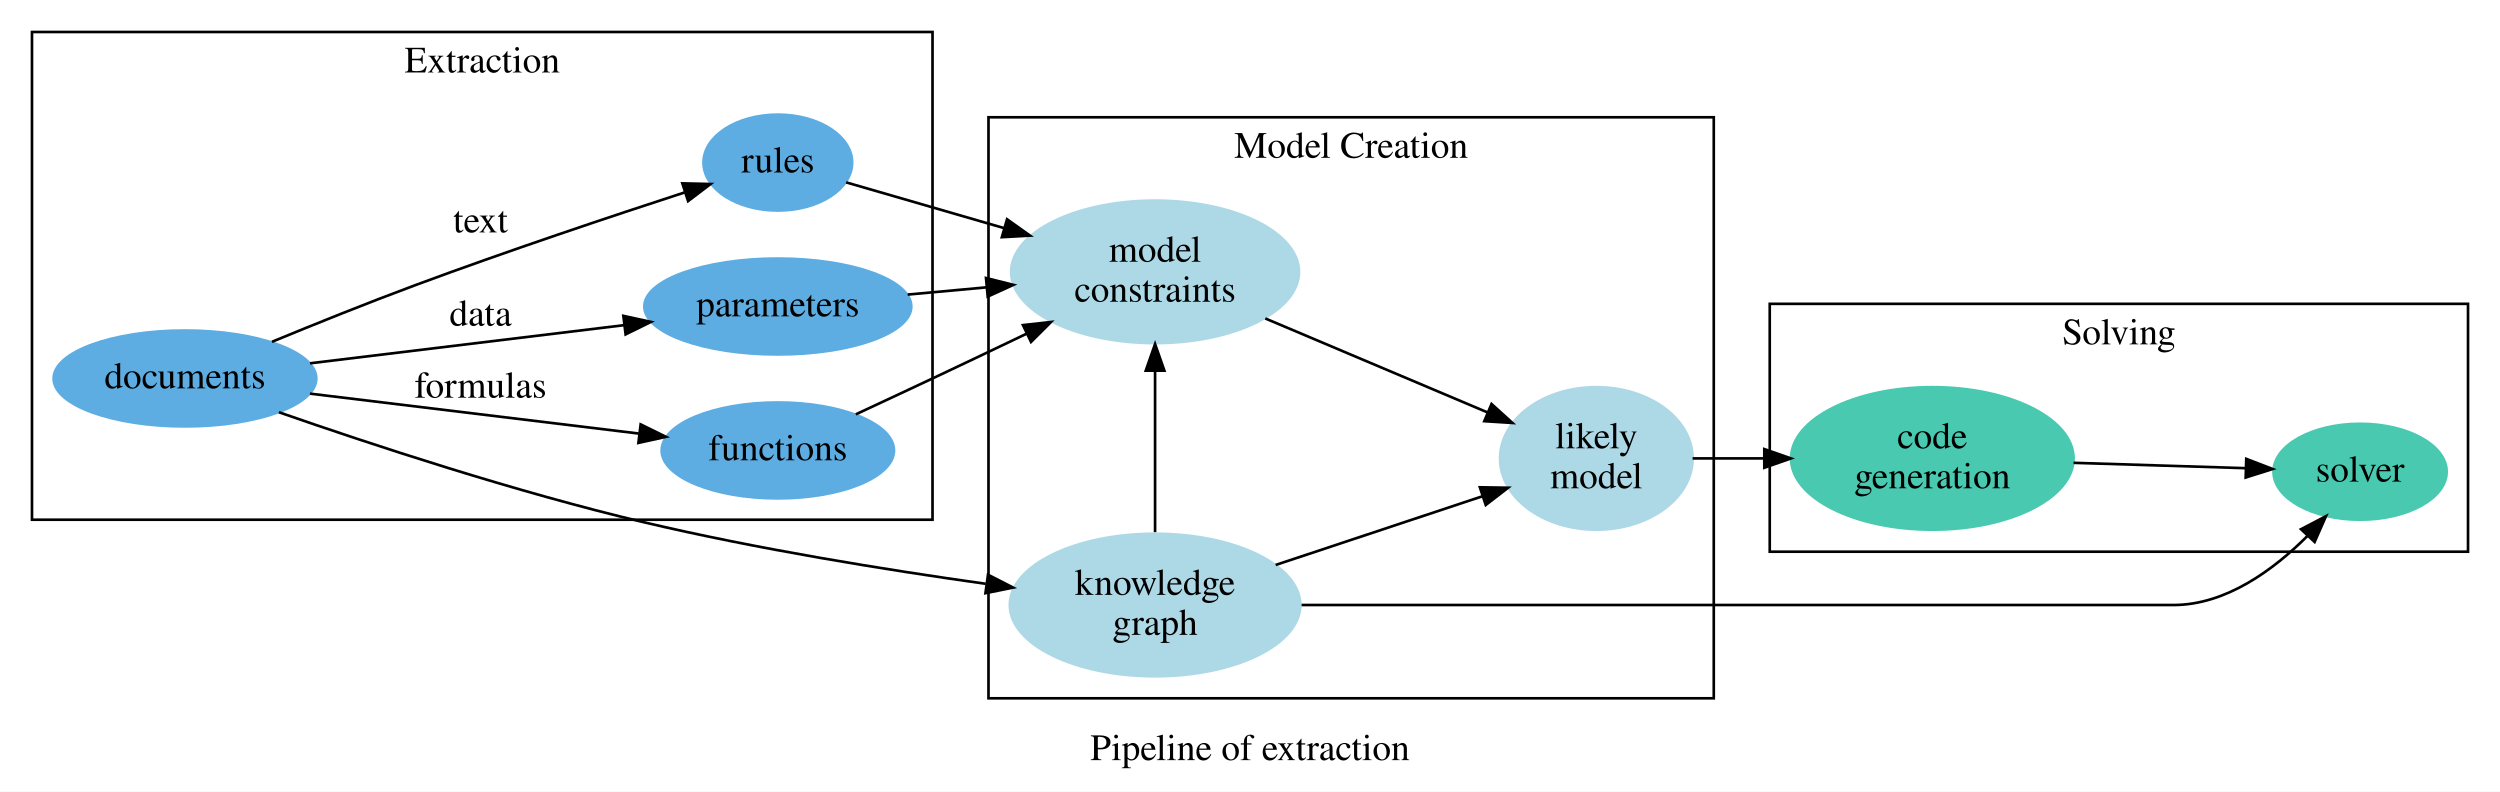
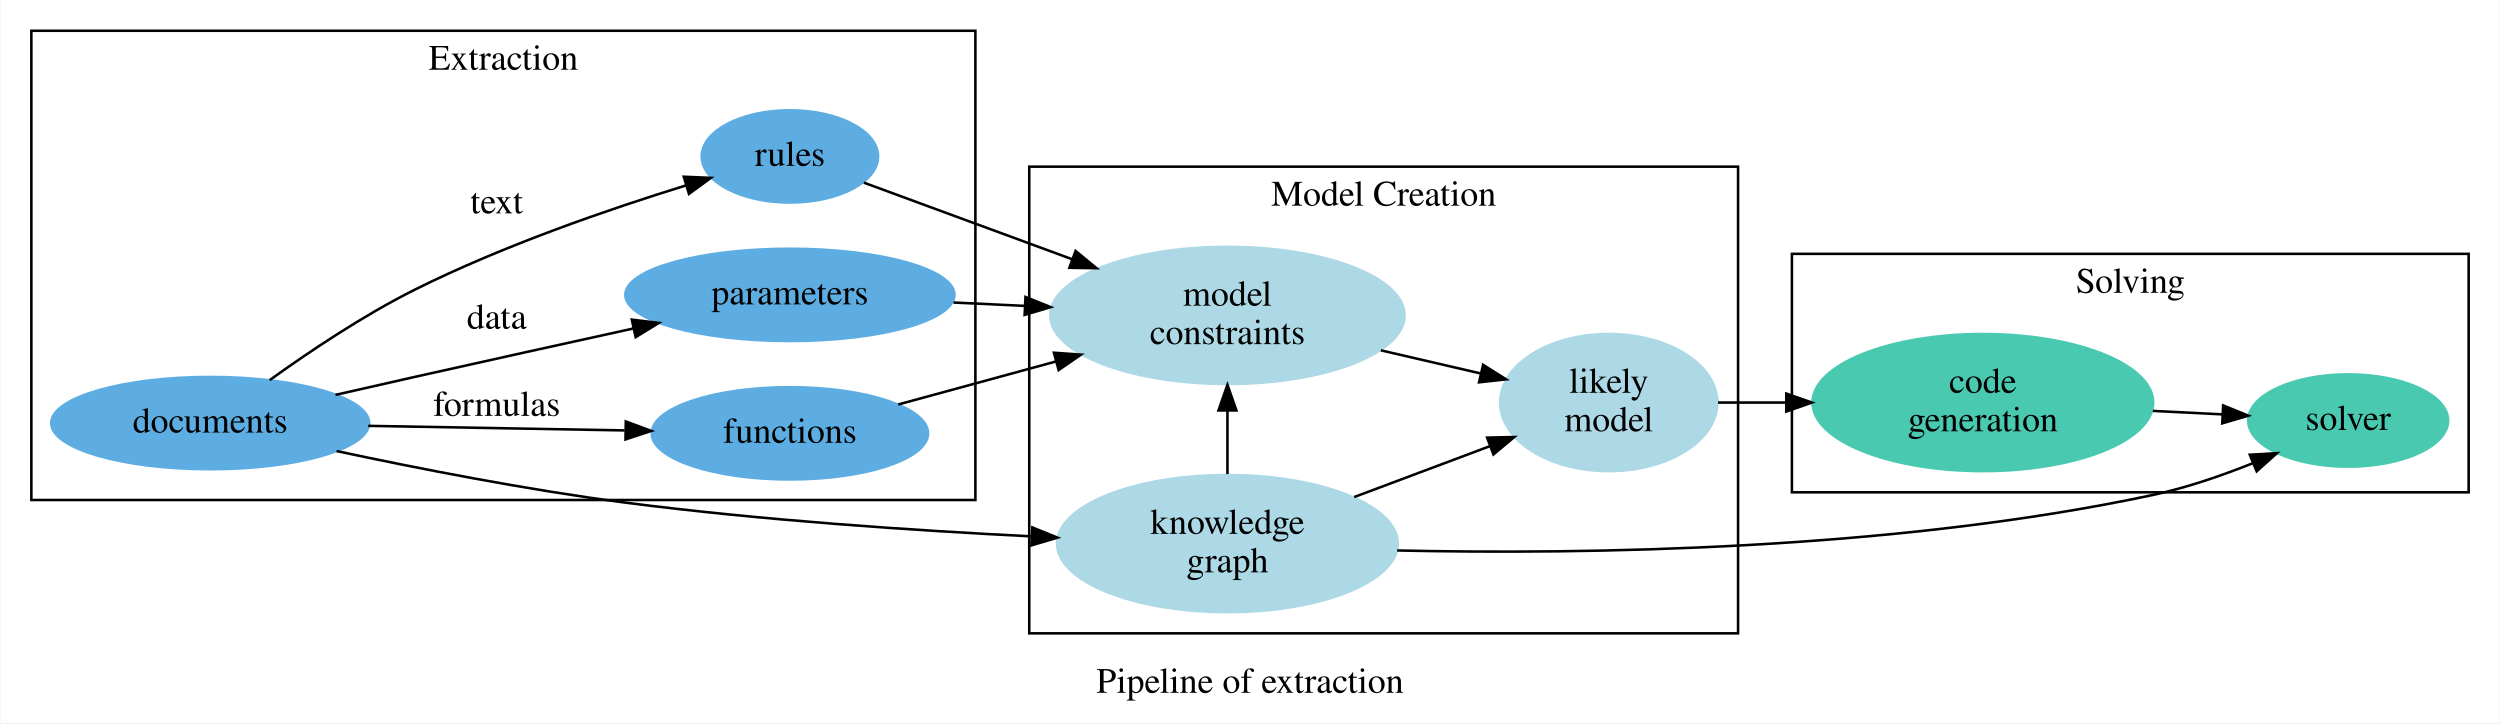
- <svg xmlns="http://www.w3.org/2000/svg" width="938pt" height="297pt" viewBox="0.00 0.00 938.00 297.00">
-   <g id="graph0" class="graph" transform="scale(1 1) rotate(0) translate(4 293)">
-     <polygon fill="#ffffff" stroke="transparent" points="-4,4 -4,-293 934.001,-293 934.001,4 -4,4" />
-     <text text-anchor="middle" x="465.001" y="-7.8" font-family="Times,serif" font-size="14.00" fill="#000000">Pipeline of extraction</text>
+ <svg xmlns="http://www.w3.org/2000/svg" width="975pt" height="282pt" viewBox="0.00 0.00 974.55 282.00">
+   <g id="graph0" class="graph" transform="scale(1 1) rotate(0) translate(4 278)">
+     <polygon fill="white" stroke="none" points="-4,4 -4,-278 970.553,-278 970.553,4 -4,4" />
+     <text text-anchor="middle" x="483.276" y="-7.8" font-family="Times,serif" font-size="14.00">Pipeline of extraction</text>
    <g id="clust2" class="cluster">
-       <polygon fill="none" stroke="#000000" points="8,-98 8,-281 345.882,-281 345.882,-98 8,-98" />
-       <text text-anchor="middle" x="176.941" y="-265.8" font-family="Times,serif" font-size="14.00" fill="#000000">Extraction</text>
+       <polygon fill="none" stroke="black" points="8,-83 8,-266 376.178,-266 376.178,-83 8,-83" />
+       <text text-anchor="middle" x="192.089" y="-250.8" font-family="Times,serif" font-size="14.00">Extraction</text>
    </g>
    <g id="clust3" class="cluster">
-       <polygon fill="none" stroke="#000000" points="366.882,-31 366.882,-249 639.007,-249 639.007,-31 366.882,-31" />
-       <text text-anchor="middle" x="502.945" y="-233.8" font-family="Times,serif" font-size="14.00" fill="#000000">Model Creation</text>
+       <polygon fill="none" stroke="black" points="397.178,-31 397.178,-213 673.623,-213 673.623,-31 397.178,-31" />
+       <text text-anchor="middle" x="535.4" y="-197.8" font-family="Times,serif" font-size="14.00">Model Creation</text>
    </g>
    <g id="clust5" class="cluster">
-       <polygon fill="none" stroke="#000000" points="660.007,-86 660.007,-179 922.001,-179 922.001,-86 660.007,-86" />
-       <text text-anchor="middle" x="791.004" y="-163.8" font-family="Times,serif" font-size="14.00" fill="#000000">Solving</text>
+       <polygon fill="none" stroke="black" points="694.623,-86 694.623,-179 958.553,-179 958.553,-86 694.623,-86" />
+       <text text-anchor="middle" x="826.588" y="-163.8" font-family="Times,serif" font-size="14.00">Solving</text>
    </g>
    <g id="node1" class="node">
-       <ellipse fill="#5dade2" stroke="#5dade2" cx="287.837" cy="-232" rx="27.895" ry="18" />
-       <text text-anchor="middle" x="287.837" y="-228.3" font-family="Times,serif" font-size="14.00" fill="#000000">rules</text>
+       <ellipse fill="#5dade2" stroke="#5dade2" cx="303.833" cy="-217" rx="34.394" ry="18" />
+       <text text-anchor="middle" x="303.833" y="-213.3" font-family="Times,serif" font-size="14.00">rules</text>
    </g>
    <g id="node6" class="node">
-       <ellipse fill="#add8e6" stroke="#add8e6" cx="429.382" cy="-191" rx="54" ry="26.741" />
-       <text text-anchor="middle" x="429.382" y="-194.8" font-family="Times,serif" font-size="14.00" fill="#000000">model</text>
-       <text text-anchor="middle" x="429.382" y="-179.8" font-family="Times,serif" font-size="14.00" fill="#000000">constraints</text>
+       <ellipse fill="lightblue" stroke="lightblue" cx="474.474" cy="-155" rx="69.094" ry="26.741" />
+       <text text-anchor="middle" x="474.474" y="-158.8" font-family="Times,serif" font-size="14.00">model</text>
+       <text text-anchor="middle" x="474.474" y="-143.8" font-family="Times,serif" font-size="14.00">constraints</text>
    </g>
    <g id="edge9" class="edge">
-       <path fill="none" stroke="#000000" d="M313.47,-224.575C330.044,-219.774 352.288,-213.331 372.857,-207.373" />
-       <polygon fill="#000000" stroke="#000000" points="373.843,-210.731 382.475,-204.587 371.896,-204.008 373.843,-210.731" />
+       <path fill="none" stroke="black" d="M332.681,-206.762C354.69,-198.67 386.2,-187.086 413.832,-176.927" />
+       <polygon fill="black" stroke="black" points="415.244,-180.137 423.422,-173.401 412.828,-173.567 415.244,-180.137" />
    </g>
    <g id="node2" class="node">
-       <ellipse fill="#5dade2" stroke="#5dade2" cx="287.837" cy="-178" rx="50.091" ry="18" />
-       <text text-anchor="middle" x="287.837" y="-174.3" font-family="Times,serif" font-size="14.00" fill="#000000">parameters</text>
+       <ellipse fill="#5dade2" stroke="#5dade2" cx="303.833" cy="-163" rx="64.189" ry="18" />
+       <text text-anchor="middle" x="303.833" y="-159.3" font-family="Times,serif" font-size="14.00">parameters</text>
    </g>
    <g id="edge10" class="edge">
-       <path fill="none" stroke="#000000" d="M336.549,-182.474C346.045,-183.346 356.13,-184.272 366.02,-185.181" />
-       <polygon fill="#000000" stroke="#000000" points="365.945,-188.688 376.223,-186.118 366.585,-181.718 365.945,-188.688" />
+       <path fill="none" stroke="black" d="M367.629,-160.021C376.707,-159.59 386.141,-159.143 395.472,-158.7" />
+       <polygon fill="black" stroke="black" points="395.712,-162.193 405.535,-158.223 395.38,-155.201 395.712,-162.193" />
    </g>
    <g id="node3" class="node">
-       <ellipse fill="#5dade2" stroke="#5dade2" cx="287.837" cy="-124" rx="43.592" ry="18" />
-       <text text-anchor="middle" x="287.837" y="-120.3" font-family="Times,serif" font-size="14.00" fill="#000000">functions</text>
+       <ellipse fill="#5dade2" stroke="#5dade2" cx="303.833" cy="-109" rx="53.891" ry="18" />
+       <text text-anchor="middle" x="303.833" y="-105.3" font-family="Times,serif" font-size="14.00">functions</text>
    </g>
    <g id="edge11" class="edge">
-       <path fill="none" stroke="#000000" d="M317.099,-137.532C326.319,-141.818 336.535,-146.588 345.882,-151 357.352,-156.415 369.684,-162.291 381.257,-167.831" />
-       <polygon fill="#000000" stroke="#000000" points="379.814,-171.021 390.345,-172.186 382.839,-164.708 379.814,-171.021" />
+       <path fill="none" stroke="black" d="M346.088,-120.253C364.607,-125.304 386.915,-131.389 407.653,-137.046" />
+       <polygon fill="black" stroke="black" points="406.798,-140.441 417.367,-139.696 408.64,-133.687 406.798,-140.441" />
    </g>
    <g id="node4" class="node">
-       <ellipse fill="#5dade2" stroke="#5dade2" cx="65.396" cy="-151" rx="49.291" ry="18" />
-       <text text-anchor="middle" x="65.396" y="-147.3" font-family="Times,serif" font-size="14.00" fill="#000000">documents</text>
+       <ellipse fill="#5dade2" stroke="#5dade2" cx="77.745" cy="-113" rx="61.99" ry="18" />
+       <text text-anchor="middle" x="77.745" y="-109.3" font-family="Times,serif" font-size="14.00">documents</text>
    </g>
    <g id="edge1" class="edge">
-       <path fill="none" stroke="#000000" d="M98.039,-164.753C114.134,-171.398 133.889,-179.354 151.791,-186 185.932,-198.675 225.401,-211.861 253.006,-220.849" />
-       <polygon fill="#000000" stroke="#000000" points="252.015,-224.207 262.607,-223.961 254.173,-217.548 252.015,-224.207" />
-       <text text-anchor="middle" x="176.291" y="-205.8" font-family="Times,serif" font-size="14.00" fill="#000000">text</text>
+       <path fill="none" stroke="black" d="M100.957,-129.756C116.273,-140.777 137.414,-154.963 157.489,-165 191.947,-182.227 233.536,-196.503 263.382,-205.711" />
+       <polygon fill="black" stroke="black" points="262.44,-209.083 273.026,-208.636 264.472,-202.384 262.44,-209.083" />
+       <text text-anchor="middle" x="189.489" y="-194.8" font-family="Times,serif" font-size="14.00">text</text>
    </g>
    <g id="edge2" class="edge">
-       <path fill="none" stroke="#000000" d="M112.298,-156.693C146.668,-160.865 193.525,-166.552 230.182,-171.002" />
-       <polygon fill="#000000" stroke="#000000" points="229.883,-174.491 240.232,-172.222 230.727,-167.542 229.883,-174.491" />
-       <text text-anchor="middle" x="176.291" y="-170.8" font-family="Times,serif" font-size="14.00" fill="#000000">data</text>
+       <path fill="none" stroke="black" d="M126.619,-124.008C136.805,-126.332 147.5,-128.759 157.489,-131 185.545,-137.295 216.673,-144.164 242.902,-149.918" />
+       <polygon fill="black" stroke="black" points="242.181,-153.343 252.698,-152.066 243.68,-146.506 242.181,-153.343" />
+       <text text-anchor="middle" x="189.489" y="-149.8" font-family="Times,serif" font-size="14.00">data</text>
    </g>
    <g id="edge3" class="edge">
-       <path fill="none" stroke="#000000" d="M112.298,-145.307C148.416,-140.923 198.322,-134.865 235.692,-130.329" />
-       <polygon fill="#000000" stroke="#000000" points="236.373,-133.773 245.878,-129.093 235.529,-126.823 236.373,-133.773" />
-       <text text-anchor="middle" x="176.291" y="-143.8" font-family="Times,serif" font-size="14.00" fill="#000000">formulas</text>
+       <path fill="none" stroke="black" d="M139.386,-111.918C170.363,-111.365 208.032,-110.692 239.398,-110.132" />
+       <polygon fill="black" stroke="black" points="239.838,-113.625 249.774,-109.947 239.713,-106.626 239.838,-113.625" />
+       <text text-anchor="middle" x="189.489" y="-115.8" font-family="Times,serif" font-size="14.00">formulas</text>
    </g>
    <g id="node5" class="node">
-       <ellipse fill="#add8e6" stroke="#add8e6" cx="429.382" cy="-66" rx="54.5" ry="26.741" />
-       <text text-anchor="middle" x="429.382" y="-69.8" font-family="Times,serif" font-size="14.00" fill="#000000">knowledge</text>
-       <text text-anchor="middle" x="429.382" y="-54.8" font-family="Times,serif" font-size="14.00" fill="#000000">graph</text>
+       <ellipse fill="lightblue" stroke="lightblue" cx="474.474" cy="-66" rx="66.436" ry="26.741" />
+       <text text-anchor="middle" x="474.474" y="-69.8" font-family="Times,serif" font-size="14.00">knowledge</text>
+       <text text-anchor="middle" x="474.474" y="-54.8" font-family="Times,serif" font-size="14.00">graph</text>
    </g>
    <g id="edge8" class="edge">
-       <path fill="none" stroke="#000000" d="M100.642,-138.327C135.198,-126.293 189.564,-108.393 237.791,-97 280.055,-87.016 328.324,-79.227 365.84,-73.954" />
-       <polygon fill="#000000" stroke="#000000" points="366.695,-77.37 376.122,-72.534 365.737,-70.436 366.695,-77.37" />
+       <path fill="none" stroke="black" d="M127.03,-102.088C158.82,-95.301 201.441,-86.951 239.489,-82 292.23,-75.137 352.066,-71.112 398.027,-68.816" />
+       <polygon fill="black" stroke="black" points="398.388,-72.303 408.208,-68.324 398.05,-65.311 398.388,-72.303" />
    </g>
    <g id="edge5" class="edge">
-       <path fill="none" stroke="#000000" d="M429.382,-93.344C429.382,-113.468 429.382,-133.592 429.382,-153.716" />
-       <polygon fill="#000000" stroke="#000000" points="425.882,-153.916 429.382,-163.916 432.882,-153.916 425.882,-153.916" />
+       <path fill="none" stroke="black" d="M474.474,-93.117C474.474,-101.366 474.474,-109.615 474.474,-117.864" />
+       <polygon fill="black" stroke="black" points="470.974,-117.926 474.474,-127.926 477.974,-117.926 470.974,-117.926" />
    </g>
    <g id="node7" class="node">
-       <ellipse fill="#add8e6" stroke="#add8e6" cx="594.945" cy="-121" rx="36.125" ry="26.741" />
-       <text text-anchor="middle" x="594.945" y="-124.8" font-family="Times,serif" font-size="14.00" fill="#000000">likely</text>
-       <text text-anchor="middle" x="594.945" y="-109.8" font-family="Times,serif" font-size="14.00" fill="#000000">model</text>
+       <ellipse fill="lightblue" stroke="lightblue" cx="623.197" cy="-121" rx="42.353" ry="26.741" />
+       <text text-anchor="middle" x="623.197" y="-124.8" font-family="Times,serif" font-size="14.00">likely</text>
+       <text text-anchor="middle" x="623.197" y="-109.8" font-family="Times,serif" font-size="14.00">model</text>
    </g>
    <g id="edge4" class="edge">
-       <path fill="none" stroke="#000000" d="M474.623,-81.029C498.75,-89.044 528.275,-98.852 552.039,-106.747" />
-       <polygon fill="#000000" stroke="#000000" points="551.245,-110.171 561.839,-110.002 553.452,-103.528 551.245,-110.171" />
+       <path fill="none" stroke="black" d="M523.923,-84.162C540.949,-90.544 560.006,-97.687 576.773,-103.973" />
+       <polygon fill="black" stroke="black" points="575.756,-107.329 586.349,-107.562 578.213,-100.775 575.756,-107.329" />
    </g>
    <g id="node9" class="node">
-       <ellipse fill="#48c9b0" stroke="#48c9b0" cx="881.504" cy="-116" rx="32.494" ry="18" />
-       <text text-anchor="middle" x="881.504" y="-112.3" font-family="Times,serif" font-size="14.00" fill="#000000">solver</text>
+       <ellipse fill="#48c9b0" stroke="#48c9b0" cx="911.556" cy="-114" rx="38.993" ry="18" />
+       <text text-anchor="middle" x="911.556" y="-110.3" font-family="Times,serif" font-size="14.00">solver</text>
    </g>
    <g id="edge12" class="edge">
-       <path fill="none" stroke="#000000" d="M484.355,-66C496.547,-66 509.403,-66 521.382,-66 521.382,-66 521.382,-66 811.507,-66 831.107,-66 849.008,-79.141 861.8,-91.95" />
-       <polygon fill="#000000" stroke="#000000" points="859.331,-94.434 868.716,-99.351 864.446,-89.654 859.331,-94.434" />
+       <path fill="none" stroke="black" d="M540.676,-63.315C613.434,-61.728 734.248,-63.317 835.559,-85 848.593,-87.789 862.336,-92.532 874.447,-97.383" />
+       <polygon fill="black" stroke="black" points="873.187,-100.65 883.765,-101.261 875.877,-94.187 873.187,-100.65" />
    </g>
    <g id="edge6" class="edge">
-       <path fill="none" stroke="#000000" d="M470.734,-173.517C496.212,-162.744 528.745,-148.989 554.125,-138.259" />
-       <polygon fill="#000000" stroke="#000000" points="555.624,-141.425 563.472,-134.307 552.898,-134.977 555.624,-141.425" />
+       <path fill="none" stroke="black" d="M534.306,-141.367C547.266,-138.364 560.855,-135.215 573.368,-132.315" />
+       <polygon fill="black" stroke="black" points="574.188,-135.718 583.14,-130.051 572.608,-128.899 574.188,-135.718" />
    </g>
    <g id="node8" class="node">
-       <ellipse fill="#48c9b0" stroke="#48c9b0" cx="721.007" cy="-121" rx="53" ry="26.741" />
-       <text text-anchor="middle" x="721.007" y="-124.8" font-family="Times,serif" font-size="14.00" fill="#000000">code</text>
-       <text text-anchor="middle" x="721.007" y="-109.8" font-family="Times,serif" font-size="14.00" fill="#000000">generation</text>
+       <ellipse fill="#48c9b0" stroke="#48c9b0" cx="769.091" cy="-121" rx="66.436" ry="26.741" />
+       <text text-anchor="middle" x="769.091" y="-124.8" font-family="Times,serif" font-size="14.00">code</text>
+       <text text-anchor="middle" x="769.091" y="-109.8" font-family="Times,serif" font-size="14.00">generation</text>
    </g>
    <g id="edge13" class="edge">
-       <path fill="none" stroke="#000000" d="M631.069,-121C639.421,-121 648.55,-121 657.686,-121" />
-       <polygon fill="#000000" stroke="#000000" points="657.964,-124.5 667.964,-121 657.963,-117.5 657.964,-124.5" />
+       <path fill="none" stroke="black" d="M665.817,-121C674.14,-121 683.125,-121 692.193,-121" />
+       <polygon fill="black" stroke="black" points="692.437,-124.5 702.437,-121 692.437,-117.5 692.437,-124.5" />
    </g>
    <g id="edge7" class="edge">
-       <path fill="none" stroke="#000000" d="M774.005,-119.349C794.998,-118.695 818.815,-117.953 838.686,-117.334" />
-       <polygon fill="#000000" stroke="#000000" points="838.796,-120.832 848.682,-117.022 838.578,-113.836 838.796,-120.832" />
+       <path fill="none" stroke="black" d="M835.389,-117.746C844.555,-117.289 853.834,-116.827 862.596,-116.39" />
+       <polygon fill="black" stroke="black" points="862.795,-119.885 872.608,-115.891 862.446,-112.893 862.795,-119.885" />
    </g>
  </g>
</svg>
